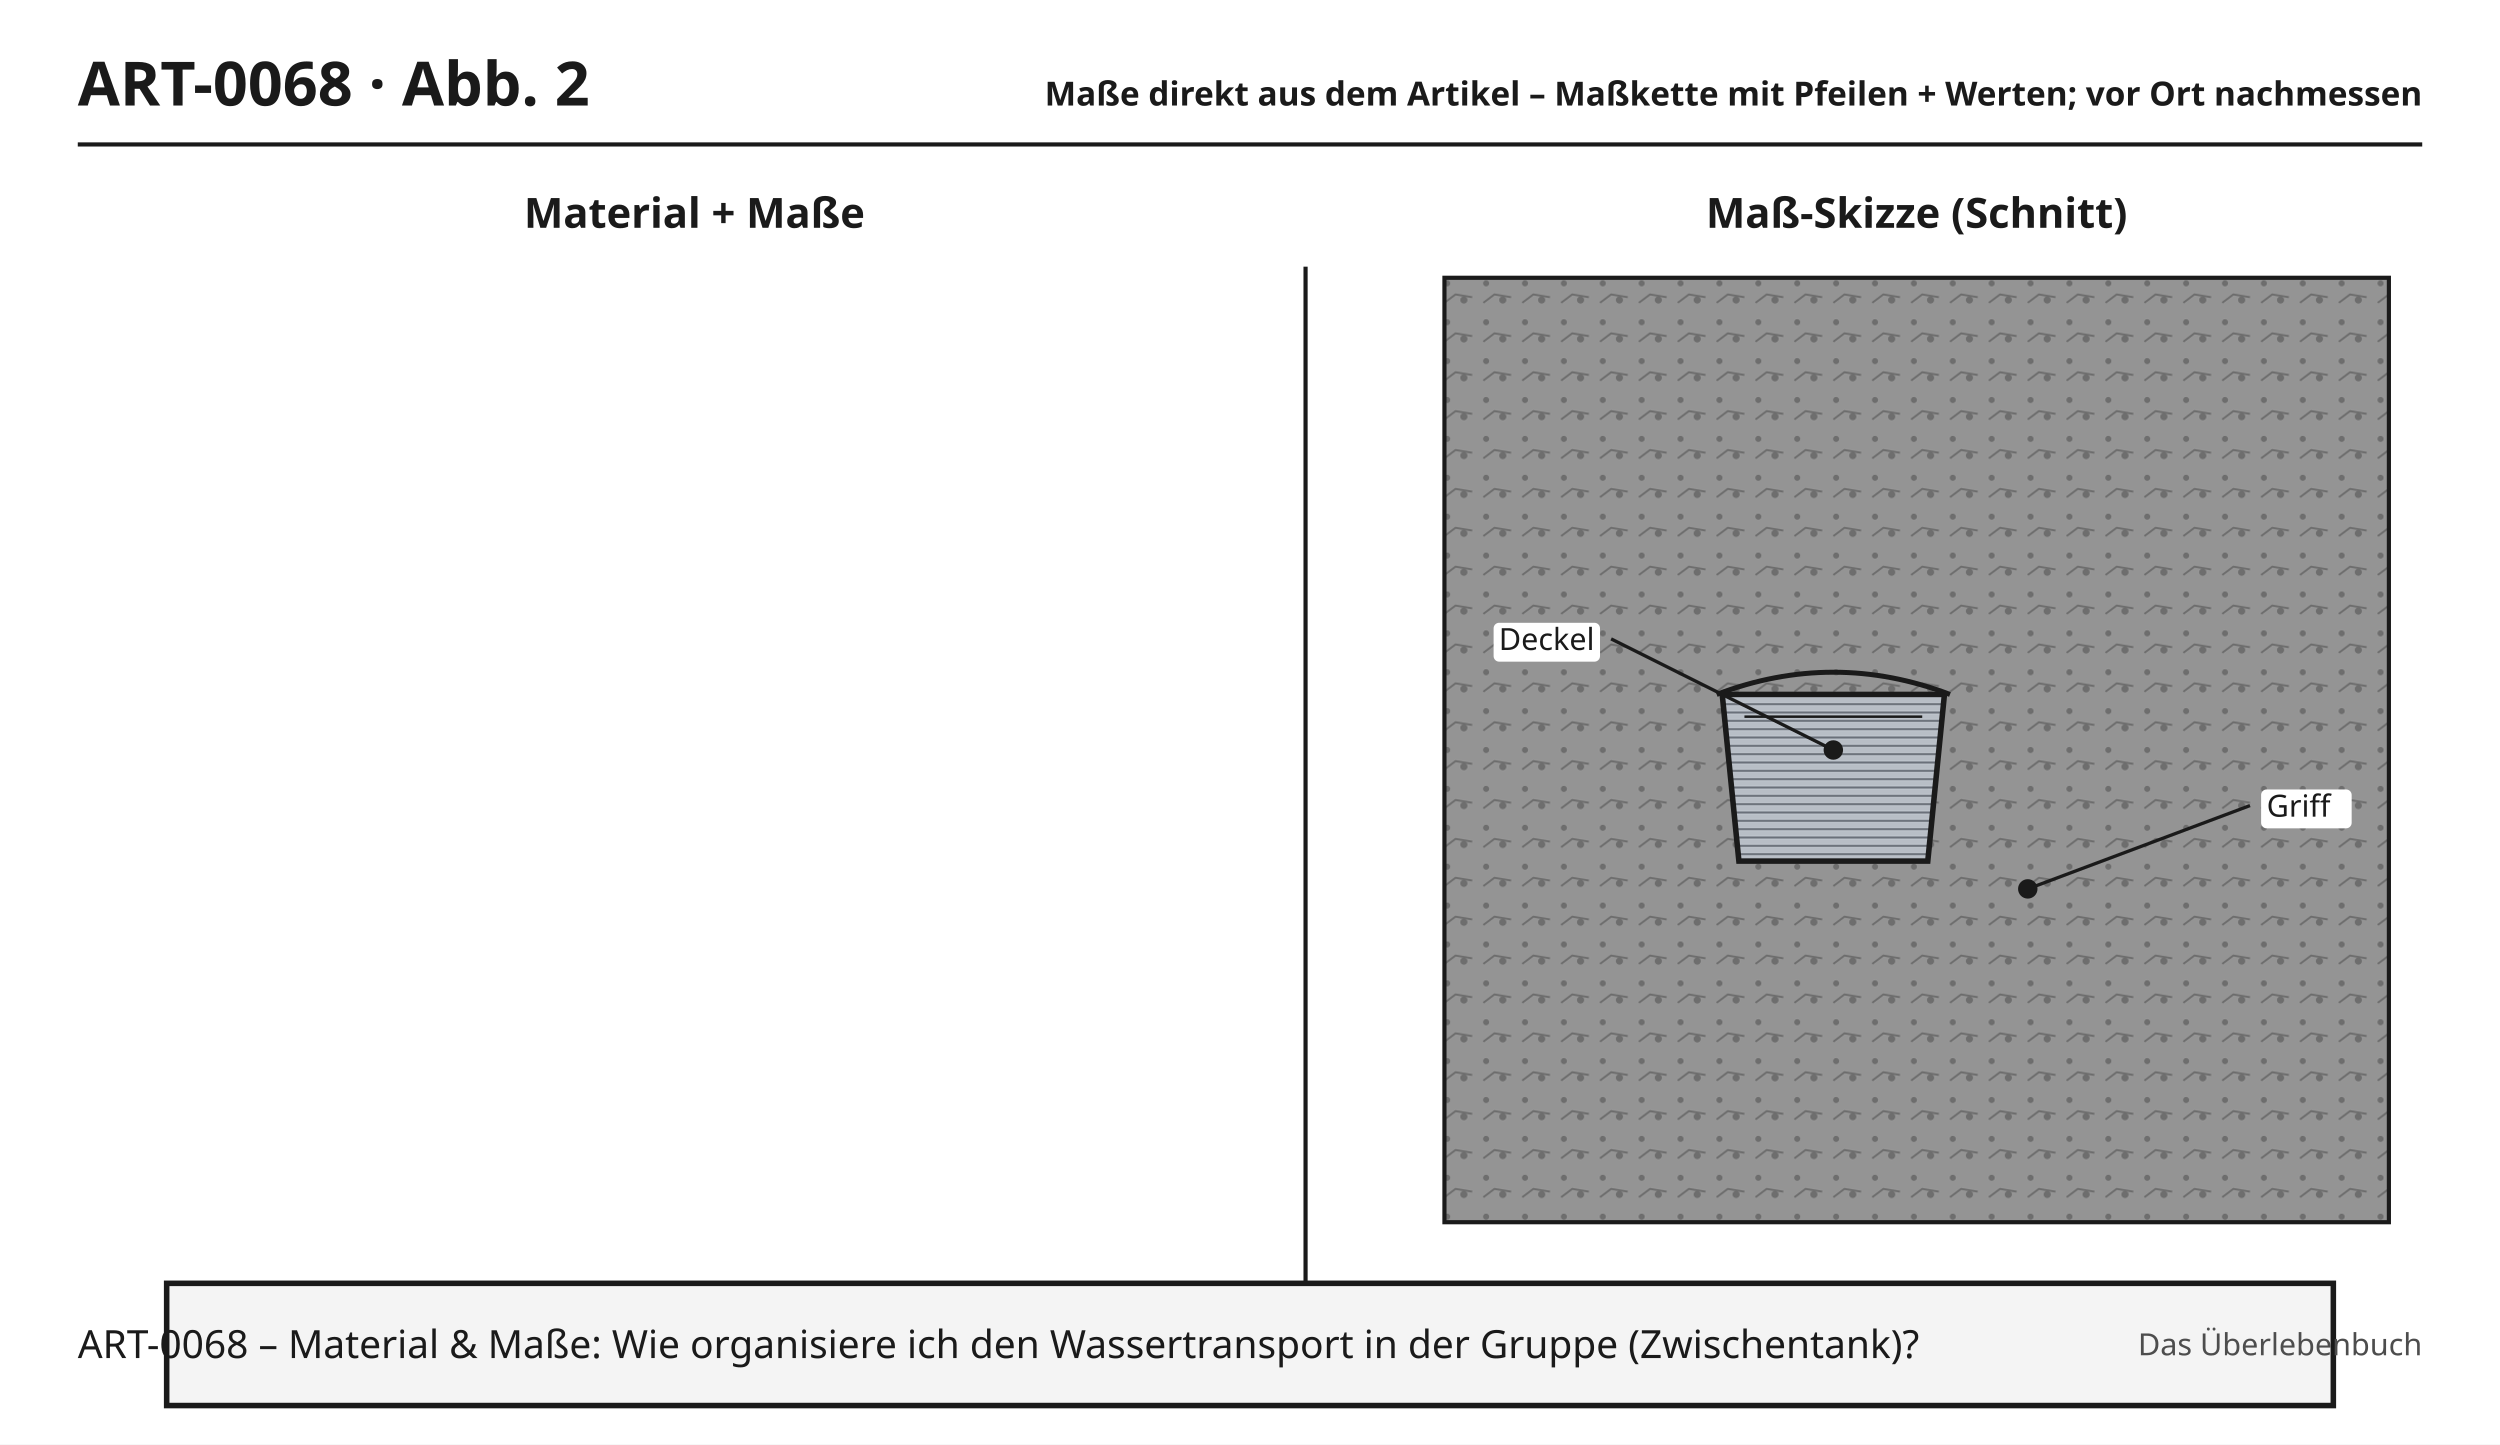
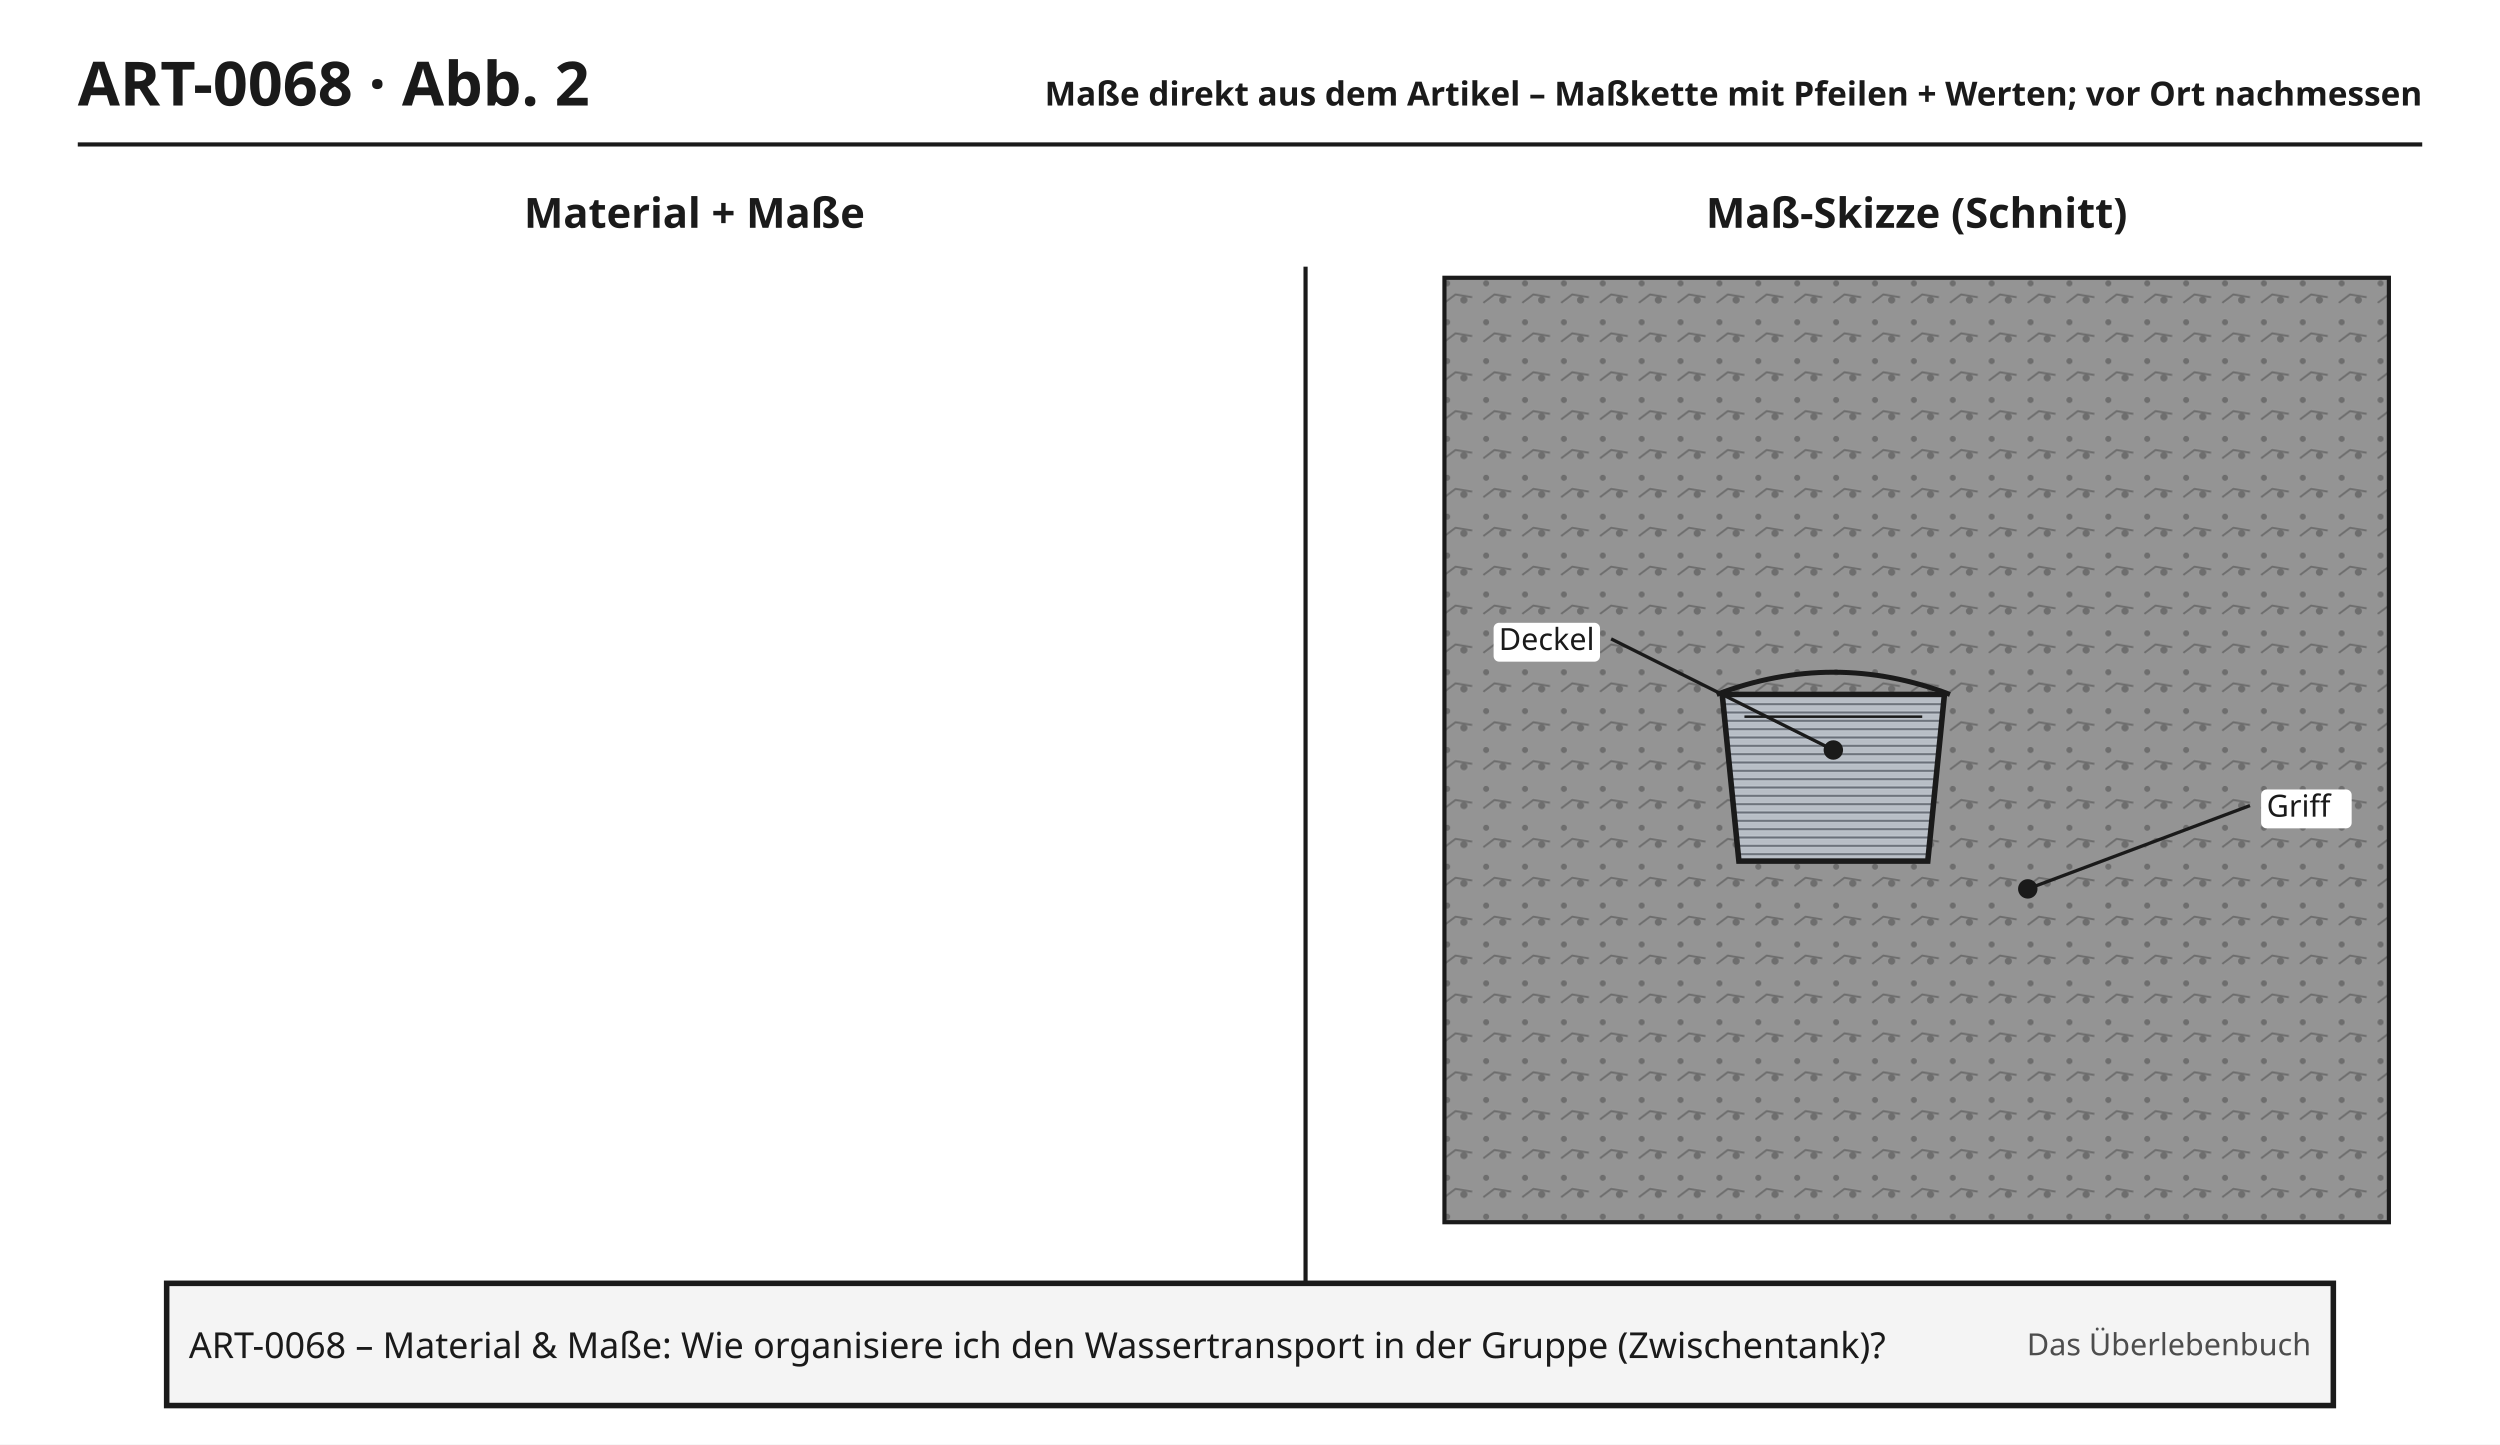
<svg xmlns="http://www.w3.org/2000/svg" viewBox="0 0 900 520" role="img" aria-label="ART-0068 · Abb. 2 – ART-0068 – Material &amp; Maße: Wie organisiere ich den Wassertransport in der Gruppe (Zwischentank)?">
  <defs>
    <marker id="ah" markerWidth="10" markerHeight="8" refX="9" refY="4" orient="auto">
      <path d="M0 0 L10 4 L0 8 z" fill="#1a1a1a" />
    </marker>
    <marker id="ahs" markerWidth="10" markerHeight="8" refX="1" refY="4" orient="auto">
      <path d="M10 0 L0 4 L10 8 z" fill="#1a1a1a" />
    </marker>
    <pattern id="hatch" width="8" height="8" patternTransform="rotate(45)" patternUnits="userSpaceOnUse">
      <line x1="0" y1="0" x2="0" y2="8" stroke="#6e6e6e" stroke-width="1.6" />
    </pattern>
    <pattern id="cross" width="8" height="8" patternUnits="userSpaceOnUse">
      <path d="M0 0 L8 8 M8 0 L0 8" stroke="#8a8a8a" stroke-width="1" />
    </pattern>
    <pattern id="dots" width="7" height="7" patternUnits="userSpaceOnUse">
      <circle cx="2" cy="2" r="1.4" fill="#6e6e6e" />
    </pattern>
    <pattern id="wtr" width="24" height="12" patternUnits="userSpaceOnUse">
      <rect width="24" height="12" fill="#6b97bd" />
      <path d="M0 8 q 6 -5 12 0 t 12 0" fill="none" stroke="#3f6f96" stroke-width="1.4" />
    </pattern>
    <pattern id="wood" width="26" height="10" patternUnits="userSpaceOnUse">
      <rect width="26" height="10" fill="#c19a6b" />
      <path d="M0 3 q 6 -2 13 0 t 13 0 M0 7 q 7 2 13 0 t 13 0" fill="none" stroke="#7a5a3a" stroke-width="0.9" />
    </pattern>
    <pattern id="grass" width="12" height="12" patternUnits="userSpaceOnUse">
      <rect width="12" height="12" fill="#b5d1a0" />
      <path d="M2 12 L4 4 M6 12 L7 2 M10 12 L9 6" stroke="#6e6e6e" stroke-width="0.9" />
    </pattern>
    <pattern id="fabric" width="6" height="6" patternUnits="userSpaceOnUse">
      <rect width="6" height="6" fill="#e2e2e2" />
      <path d="M0 0 L6 6 M6 0 L0 6" stroke="#8a8a8a" stroke-width="0.7" />
    </pattern>
    <pattern id="metal" width="20" height="6" patternUnits="userSpaceOnUse">
      <rect width="20" height="6" fill="#b8bec6" />
      <path d="M0 1.5 h20 M0 4.5 h20" stroke="#6e747e" stroke-width="0.7" />
    </pattern>
    <pattern id="stone" width="14" height="14" patternUnits="userSpaceOnUse">
      <rect width="14" height="14" fill="#949494" />
      <circle cx="3" cy="4" r="1.1" fill="#6e6e6e" />
      <circle cx="9" cy="10" r="1.3" fill="#6e6e6e" />
      <path d="M2 11 L6 8 L12 9" stroke="#6e6e6e" stroke-width="0.7" fill="none" />
    </pattern>
  </defs>
  <rect x="0" y="0" width="900" height="520" fill="#ffffff" />
  <line x1="28" y1="52" x2="872" y2="52" stroke="#1a1a1a" stroke-width="1.5" />
  <line x1="470" y1="96" x2="470" y2="470" stroke="#1a1a1a" stroke-width="1.5" />
  <rect x="520" y="100" width="340" height="340" fill="url(#stone)" stroke="#1a1a1a" stroke-width="1.5" />
  <path d="M620 250 L700 250 L694 310 L626 310 Z" fill="url(#metal)" stroke="#1a1a1a" stroke-width="2" />
  <path d="M618 250 Q 660 234 702 250" fill="none" stroke="#1a1a1a" stroke-width="1.8" />
  <line x1="628" y1="258" x2="692" y2="258" stroke="#1a1a1a" stroke-width="0.9" />
  <circle cx="660" cy="270" r="3.5" fill="#1a1a1a" stroke="none" />
  <line x1="660" y1="270" x2="580" y2="230" stroke="#1a1a1a" stroke-width="1.2" />
  <circle cx="730" cy="320" r="3.5" fill="#1a1a1a" stroke="none" />
  <line x1="730" y1="320" x2="810" y2="290" stroke="#1a1a1a" stroke-width="1.2" />
  <rect x="60" y="462" width="780" height="44" fill="#f4f4f4" stroke="#1a1a1a" stroke-width="2" />
  <text x="28" y="38" font-family="sans-serif" font-size="22" text-anchor="start" font-weight="bold" fill="#1a1a1a">ART-0068 · Abb. 2</text>
  <text x="250" y="82" font-family="sans-serif" font-size="15" text-anchor="middle" font-weight="bold" fill="#1a1a1a">Material + Maße</text>
  <text x="690" y="82" font-family="sans-serif" font-size="15" text-anchor="middle" font-weight="bold" fill="#1a1a1a">Maß-Skizze (Schnitt)</text>
  <rect x="537.7" y="224.2" width="38.3" height="14.0" fill="#ffffff" rx="2" data-halo="1" />
  <text x="574" y="234" font-family="sans-serif" font-size="11" text-anchor="end" font-weight="normal" fill="#1a1a1a">Deckel</text>
  <rect x="814.0" y="284.2" width="32.6" height="14.0" fill="#ffffff" rx="2" data-halo="1" />
  <text x="816" y="294" font-family="sans-serif" font-size="11" text-anchor="start" font-weight="normal" fill="#1a1a1a">Griff</text>
  <text x="872" y="38" font-family="sans-serif" font-size="12" text-anchor="end" font-weight="bold" fill="#1a1a1a">Maße direkt aus dem Artikel – Maßkette mit Pfeilen + Werten; vor Ort nachmessen</text>
-   <text x="28" y="488.9" font-family="sans-serif" font-size="14" text-anchor="start" font-weight="normal" fill="#1a1a1a">ART-0068 – Material &amp; Maße: Wie organisiere ich den Wassertransport in der Gruppe (Zwischentank)?</text>
-   <text x="872" y="487.9" font-family="sans-serif" font-size="11" text-anchor="end" font-weight="normal" fill="#4d4d4d">Das Überlebenbuch</text>
+   <text x="68.0" y="488.9" font-family="sans-serif" font-size="12.90" text-anchor="start" font-weight="normal" fill="#1a1a1a">ART-0068 – Material &amp; Maße: Wie organisiere ich den Wassertransport in der Gruppe (Zwischentank)?</text>
+   <text x="832.0" y="487.9" font-family="sans-serif" font-size="11" text-anchor="end" font-weight="normal" fill="#4d4d4d">Das Überlebenbuch</text>
</svg>
